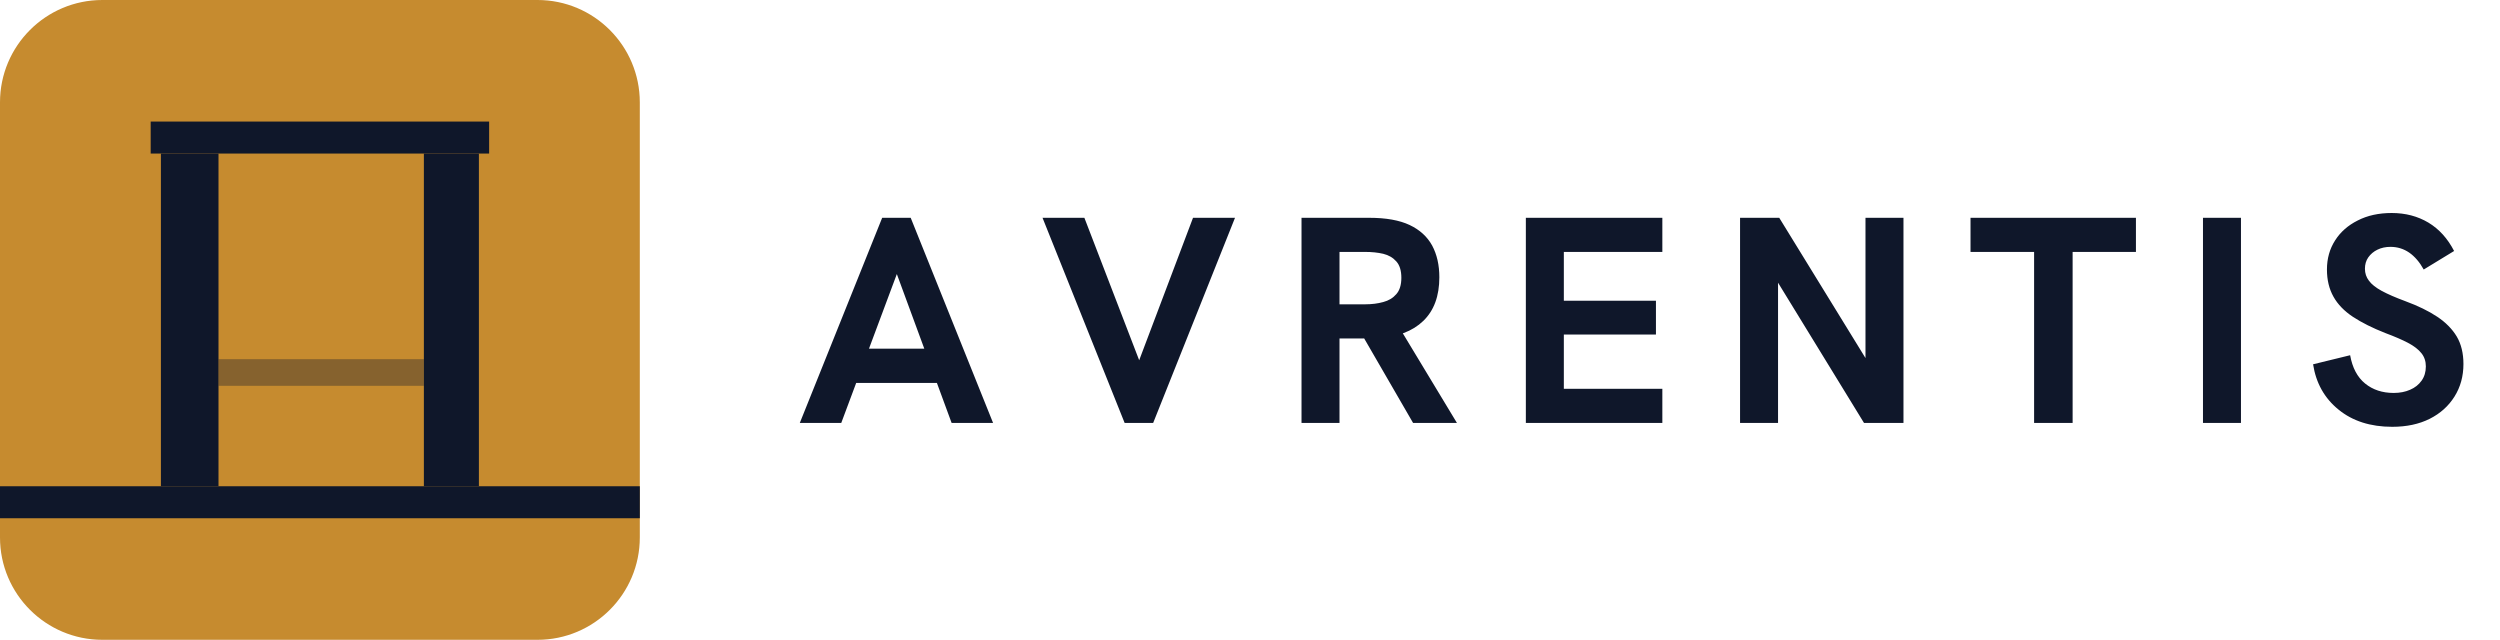
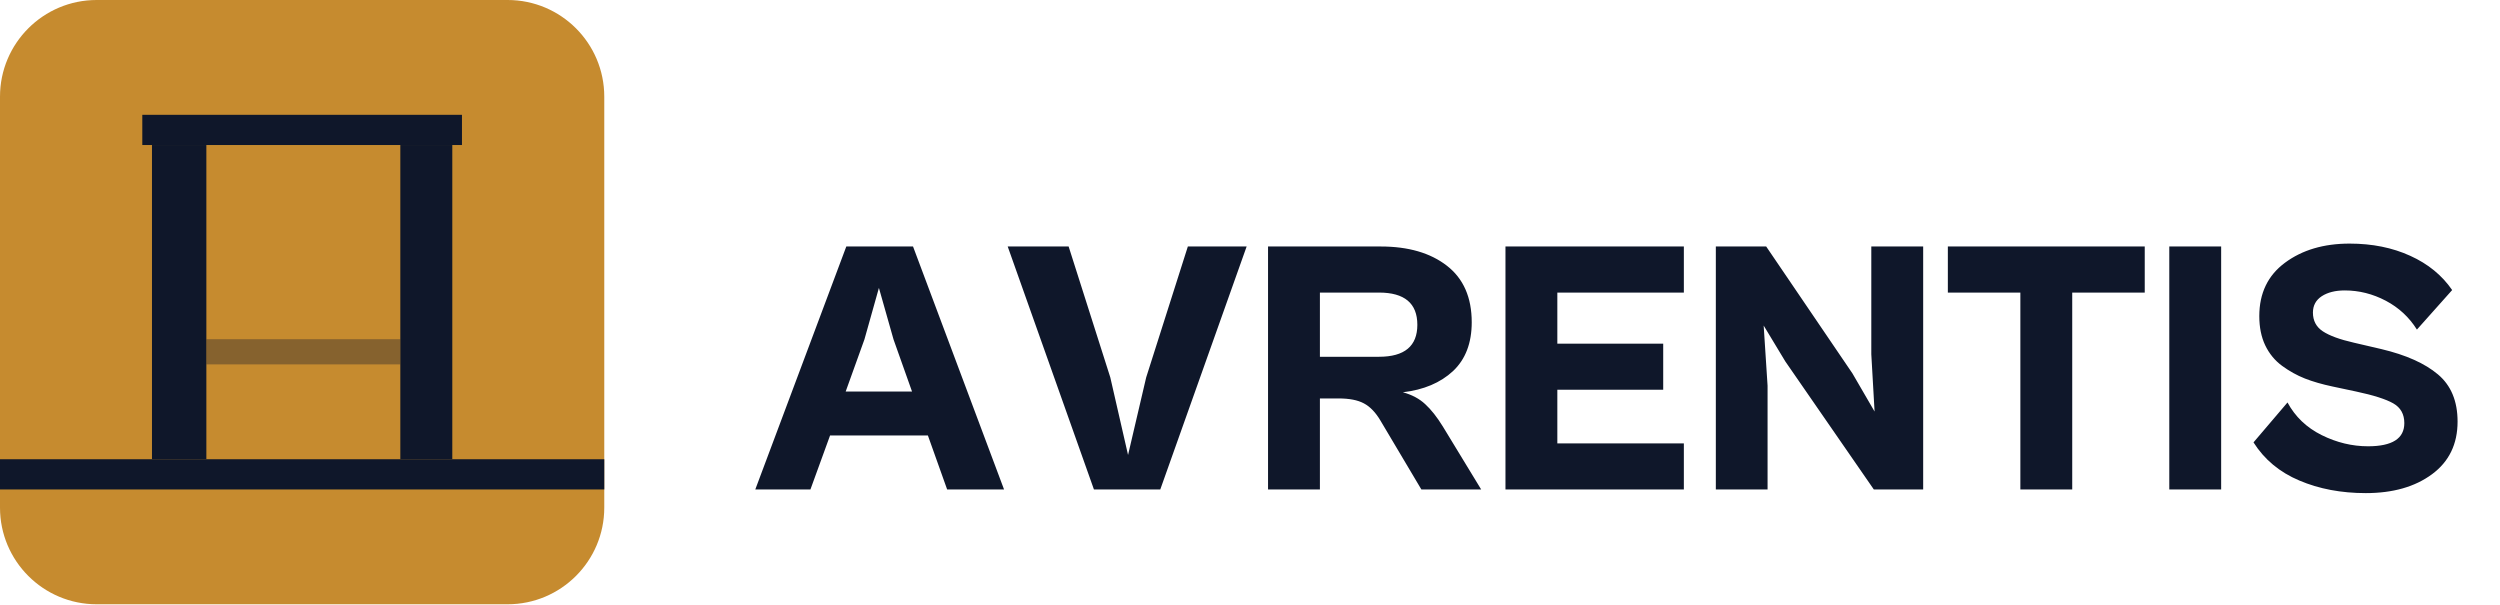
- <svg xmlns="http://www.w3.org/2000/svg" width="187.556" height="48" viewBox="0 0 187.556 48">
+ <svg xmlns="http://www.w3.org/2000/svg" width="198.586" height="48" viewBox="0 0 198.586 48">
  <g>
-     <rect width="48" height="48" rx="7.68" fill="#C68B2F" />
+     <rect width="48" height="48" rx="7.68" fill="#c68b2f" />
    <rect x="11.304" y="9.12" width="25.392" height="2.4" fill="#0f172a" />
    <rect x="12.072" y="11.52" width="4.32" height="24.96" fill="#0f172a" />
    <rect x="31.8" y="11.52" width="4.128" height="24.96" fill="#0f172a" />
    <rect x="16.392" y="26.945" width="15.408" height="2" fill="#0f172a" opacity="0.35" />
    <rect x="0" y="36.48" width="48" height="2.4" fill="#0f172a" />
  </g>
-   <path transform="translate(59.823 0)" d="M3.29 31.73L0.18 31.73L6.36 16.34L8.50 16.34L14.68 31.73L11.57 31.73L7.46 20.56L3.29 31.73M10.69 28.73L4.24 28.73L5.12 26.16L9.76 26.16L10.69 28.73M26.69 31.73L24.55 31.73L18.39 16.34L21.53 16.34L26.10 28.22L25.19 28.22L29.68 16.34L32.83 16.34L26.69 31.73M40.67 31.73L37.82 31.73L37.82 16.34L42.90 16.34Q44.78 16.34 45.93 16.88Q47.07 17.42 47.62 18.42Q48.16 19.43 48.16 20.80Q48.16 22.92 46.95 24.08Q45.75 25.24 43.52 25.37Q43.01 25.39 42.48 25.39Q41.95 25.39 41.58 25.39L40.67 25.39L40.67 31.73M49.48 31.73L46.19 31.73L42.33 25.06L45.24 24.71L49.48 31.73M40.67 18.90L40.67 22.83L42.61 22.83Q43.34 22.83 43.95 22.66Q44.56 22.50 44.93 22.07Q45.31 21.64 45.31 20.84Q45.31 20.03 44.93 19.61Q44.56 19.19 43.95 19.04Q43.34 18.90 42.61 18.90L40.67 18.90M64.89 31.73L54.65 31.73L54.65 16.34L64.89 16.34L64.89 18.90L57.50 18.90L57.50 22.56L64.41 22.56L64.41 25.10L57.50 25.10L57.50 29.17L64.89 29.17L64.89 31.73M73.57 31.73L70.72 31.73L70.72 16.34L73.66 16.34L80.83 28L80.13 28L80.13 16.34L82.98 16.34L82.98 31.73L80.02 31.73L72.86 20.05L73.57 20.05L73.57 31.73M95.67 31.73L92.78 31.73L92.78 18.90L88.01 18.90L88.01 16.34L100.42 16.34L100.42 18.90L95.67 18.90L95.67 31.73M108.30 31.73L105.45 31.73L105.45 16.34L108.30 16.34L108.30 31.73M119.65 32.02Q117.20 32.02 115.62 30.73Q114.04 29.45 113.71 27.33L116.49 26.65Q116.74 28.06 117.61 28.77Q118.48 29.48 119.76 29.48Q120.45 29.48 120.99 29.24Q121.53 29.01 121.85 28.56Q122.17 28.11 122.17 27.49Q122.17 26.91 121.84 26.50Q121.51 26.08 120.83 25.72Q120.16 25.37 119.14 24.99Q117.69 24.42 116.70 23.77Q115.72 23.12 115.24 22.26Q114.75 21.39 114.75 20.22Q114.75 18.99 115.36 18.04Q115.96 17.09 117.06 16.54Q118.15 15.98 119.61 15.98Q121.15 15.98 122.36 16.70Q123.56 17.42 124.29 18.83L122.01 20.22Q121.55 19.39 120.92 18.95Q120.29 18.52 119.52 18.52Q118.97 18.52 118.54 18.73Q118.11 18.94 117.85 19.31Q117.60 19.67 117.60 20.16Q117.60 20.67 117.90 21.06Q118.19 21.46 118.87 21.83Q119.54 22.19 120.62 22.59Q122.06 23.12 123.02 23.76Q123.98 24.40 124.49 25.25Q124.99 26.10 124.99 27.31Q124.99 28.68 124.32 29.75Q123.65 30.82 122.46 31.42Q121.26 32.02 119.65 32.02" fill="#0f172a" />
+   <path transform="translate(59.856 0)" d="M6.08 34.59L4.52 38.88L0.14 38.88L7.37 19.58L12.67 19.58L19.90 38.88L15.38 38.88L13.85 34.59L6.08 34.59M9.96 22.87L8.81 26.96L7.32 31.10L12.59 31.10L11.12 26.96L9.96 22.87M39.17 19.58L32.31 38.88L27.04 38.88L20.19 19.58L25.03 19.58L28.34 29.98L29.75 36.14L31.19 29.98L34.50 19.58L39.17 19.58M44.99 31.65L44.99 38.88L40.87 38.88L40.87 19.58L49.82 19.58Q53.11 19.58 55.08 21.11Q57.05 22.64 57.05 25.60Q57.05 28.08 55.56 29.48Q54.06 30.87 51.58 31.16Q52.65 31.45 53.35 32.10Q54.06 32.75 54.75 33.87L57.80 38.88L53.05 38.88L49.80 33.41Q49.22 32.43 48.48 32.04Q47.75 31.65 46.48 31.65L44.99 31.65M49.68 23.24L44.99 23.24L44.99 28.34L49.68 28.34Q52.73 28.34 52.73 25.80Q52.73 23.24 49.68 23.24M73.90 35.22L73.90 38.88L59.73 38.88L59.73 19.58L73.90 19.58L73.90 23.24L63.85 23.24L63.85 27.30L72.26 27.30L72.26 30.96L63.85 30.96L63.85 35.22L73.90 35.22M80.55 30.64L80.55 38.88L76.44 38.88L76.44 19.58L80.44 19.58L87.29 29.66L89.05 32.69L88.79 28.14L88.79 19.58L92.91 19.58L92.91 38.88L88.99 38.88L81.96 28.71L80.24 25.86L80.55 30.64M104.75 23.24L104.75 38.88L100.63 38.88L100.63 23.24L94.87 23.24L94.87 19.58L110.51 19.58L110.51 23.24L104.75 23.24M116.58 19.58L116.58 38.88L112.46 38.88L112.46 19.58L116.58 19.58M128.07 39.17Q125.14 39.17 122.79 38.17Q120.44 37.18 119.15 35.14L121.85 31.97Q122.77 33.67 124.56 34.56Q126.35 35.45 128.25 35.45Q131.13 35.45 131.13 33.61Q131.13 32.54 130.25 32.04Q129.37 31.54 127.30 31.10L125.42 30.70Q124.19 30.44 123.24 30.07Q122.28 29.69 121.42 29.06Q120.56 28.43 120.08 27.43Q119.61 26.44 119.61 25.11Q119.61 22.38 121.65 20.87Q123.70 19.35 126.78 19.35Q129.48 19.35 131.60 20.32Q133.72 21.28 134.93 23.04L132.13 26.18Q131.21 24.71 129.66 23.89Q128.10 23.07 126.40 23.07Q125.28 23.07 124.57 23.53Q123.87 23.99 123.87 24.83Q123.87 25.80 124.66 26.32Q125.45 26.84 127.12 27.22L129.31 27.73Q132.25 28.43 133.80 29.74Q135.36 31.05 135.36 33.49Q135.36 36.17 133.33 37.67Q131.30 39.17 128.07 39.17" fill="#0f172a" />
</svg>
